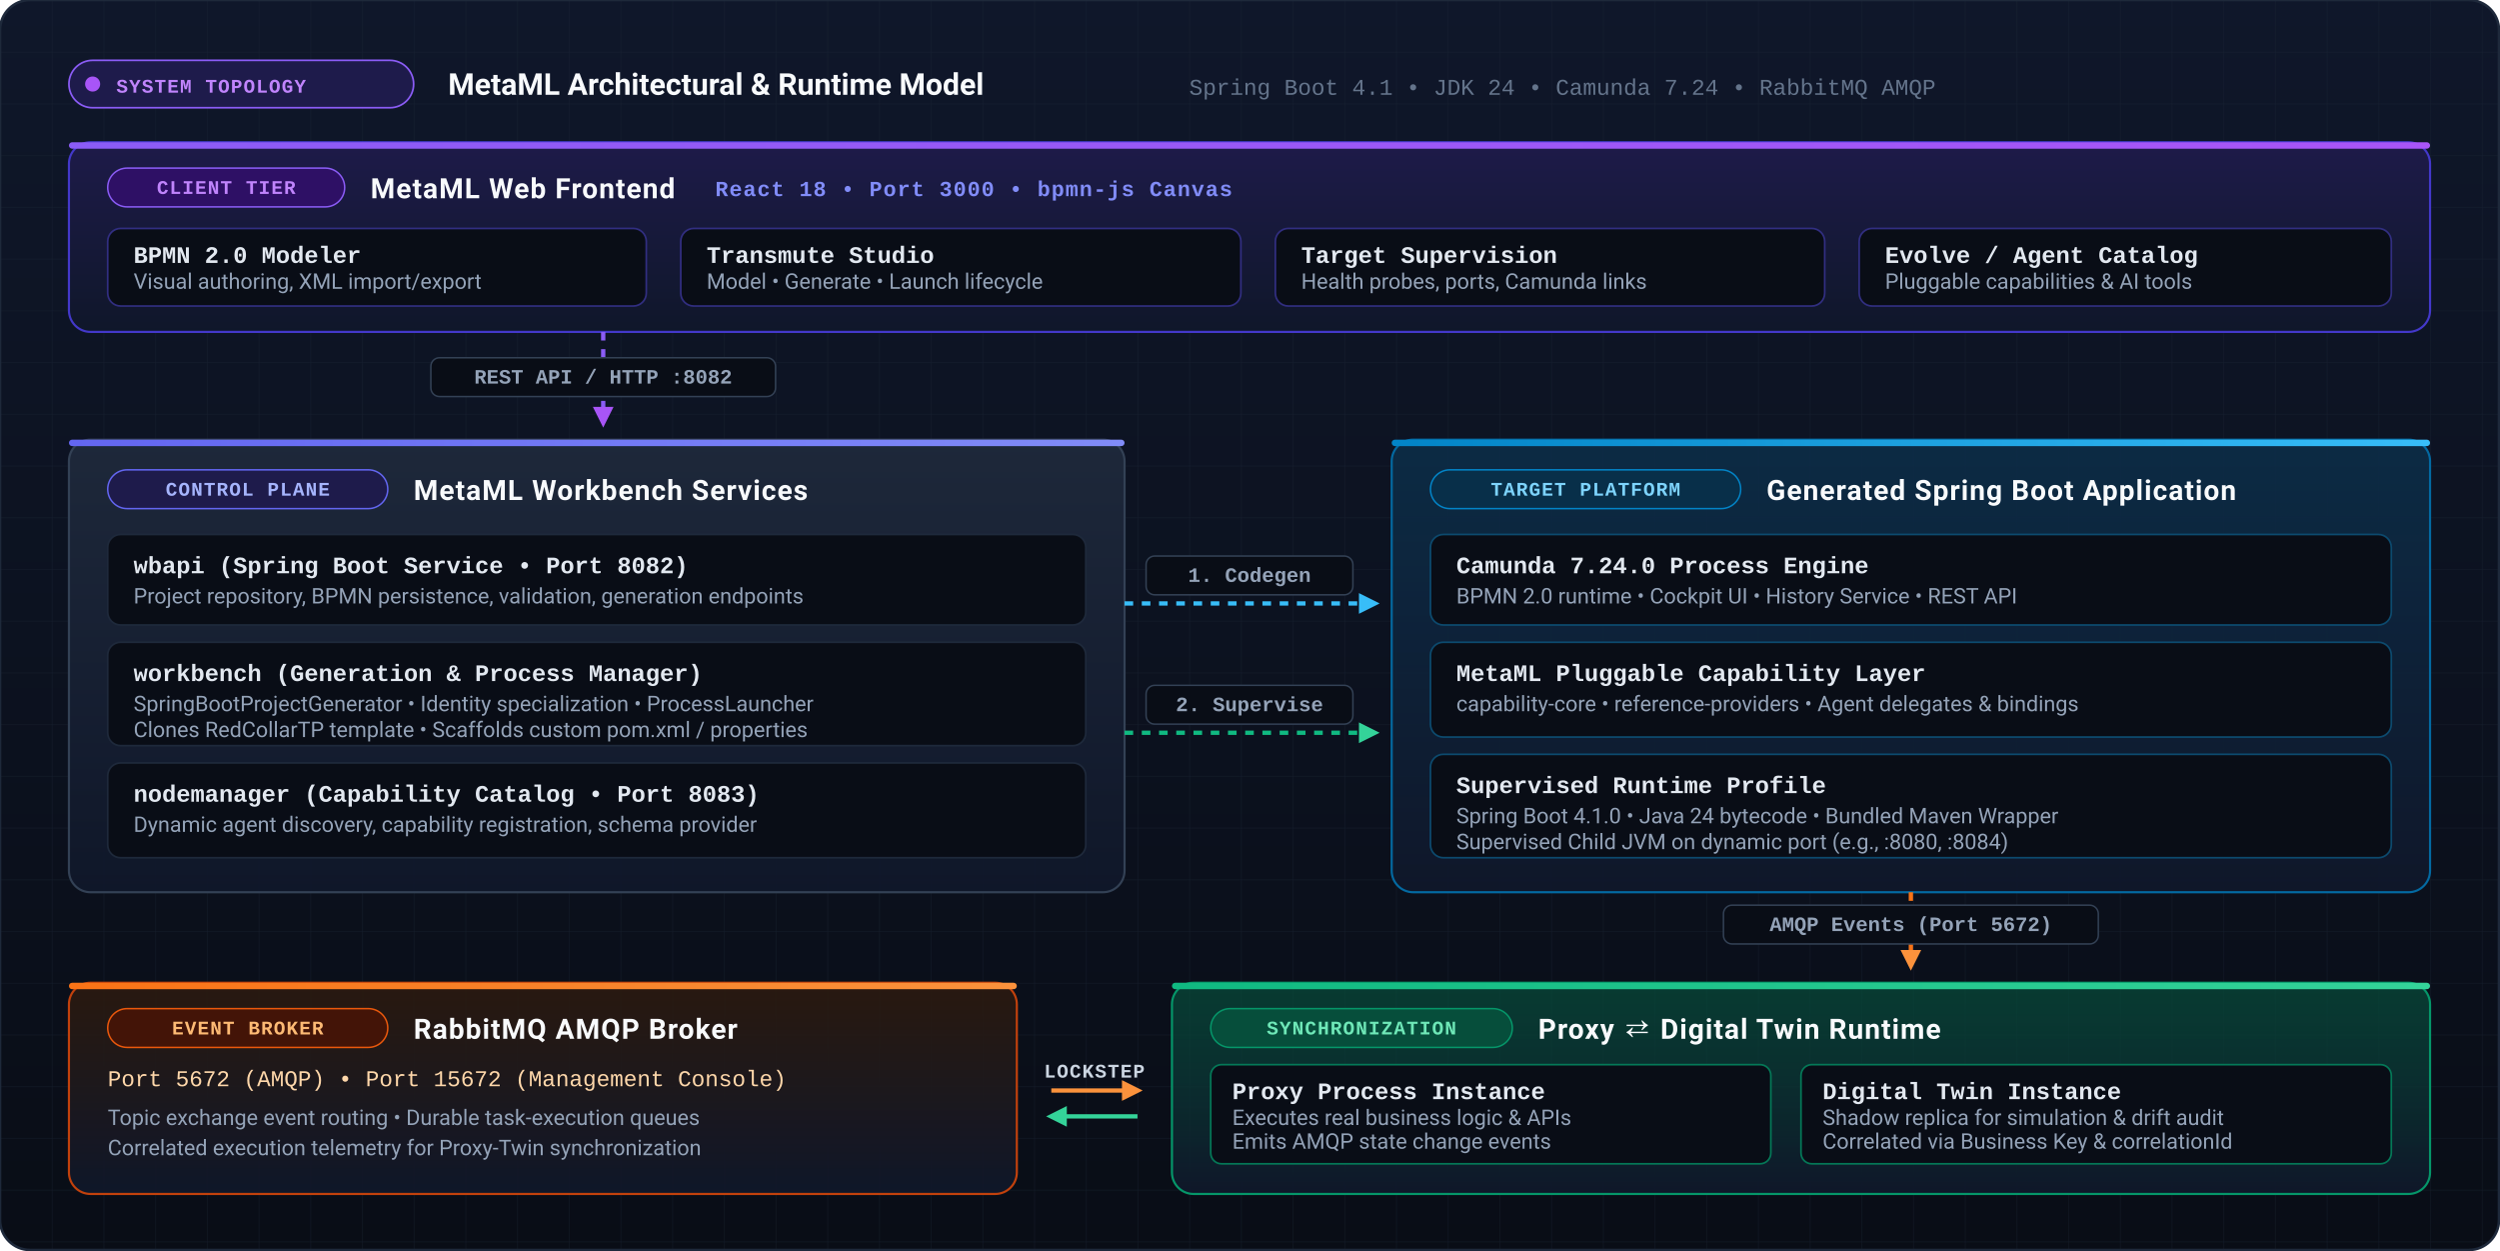
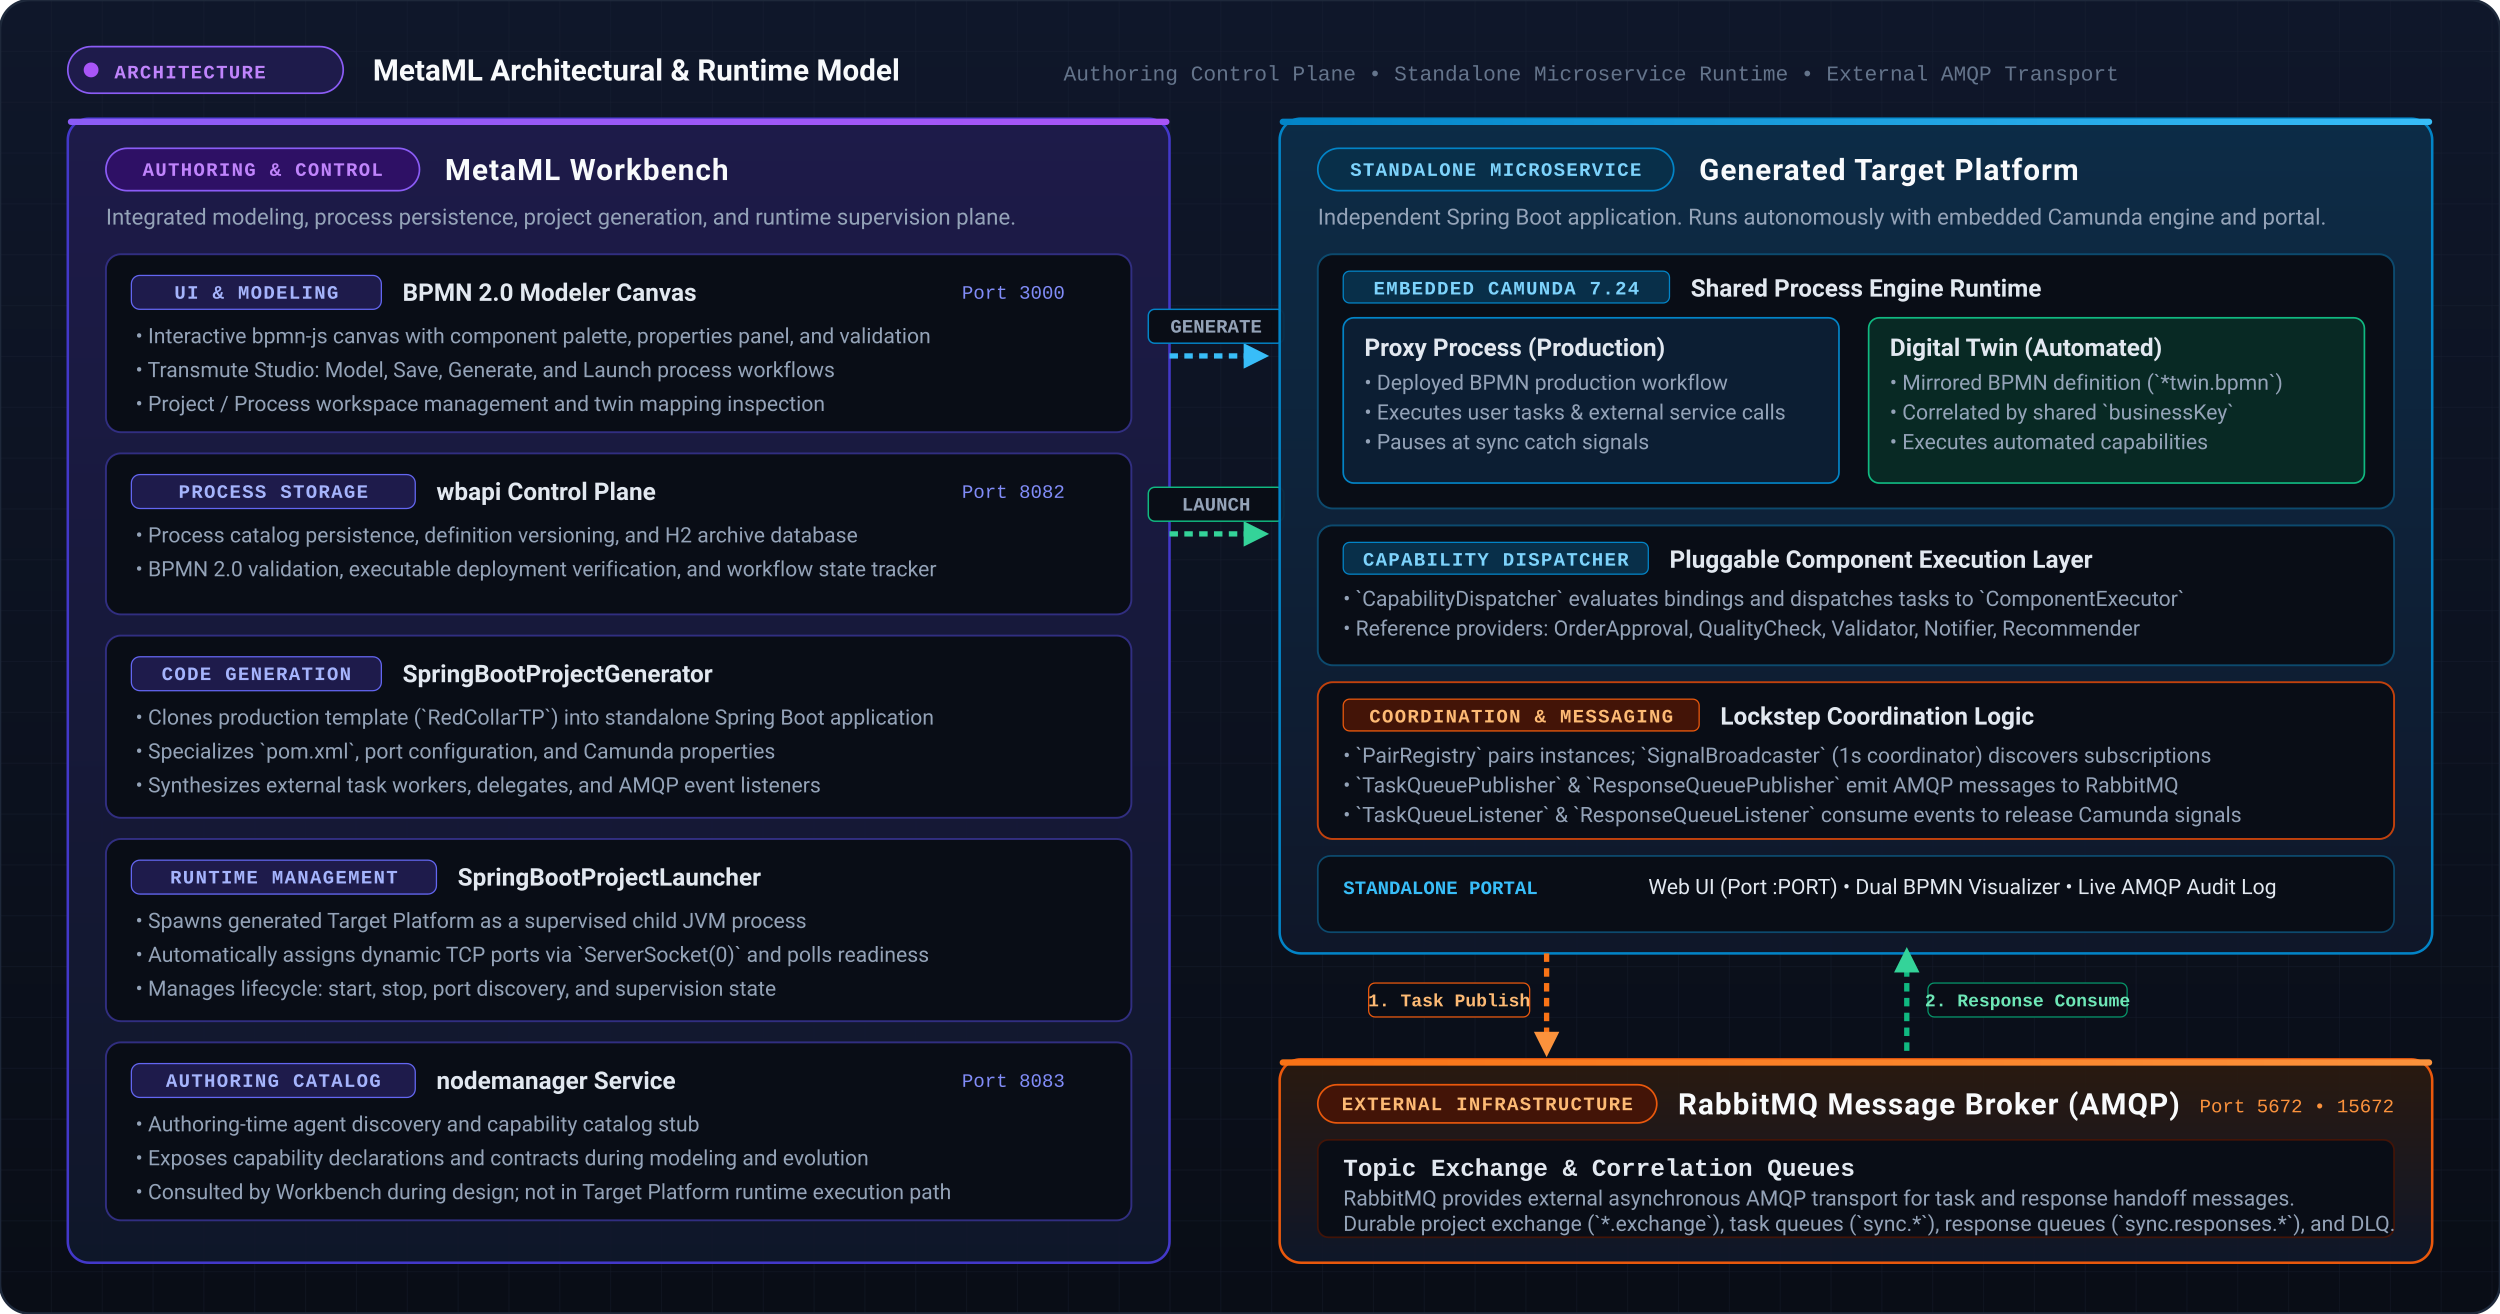
- <svg xmlns="http://www.w3.org/2000/svg" viewBox="0 0 1160 580" width="100%" height="100%">
+ <svg xmlns="http://www.w3.org/2000/svg" viewBox="0 0 1180 620" width="100%" height="100%">
  <defs>
    <linearGradient id="arch-bg" x1="0%" y1="0%" x2="0%" y2="100%">
      <stop offset="0%" stop-color="#0f172a" />
      <stop offset="100%" stop-color="#090d16" />
    </linearGradient>
-     <linearGradient id="box-ui" x1="0%" y1="0%" x2="0%" y2="100%">
+     <linearGradient id="box-metaml" x1="0%" y1="0%" x2="0%" y2="100%">
      <stop offset="0%" stop-color="#1e1b4b" stop-opacity="0.95" />
      <stop offset="100%" stop-color="#0f172a" stop-opacity="0.95" />
    </linearGradient>
-     <linearGradient id="box-api" x1="0%" y1="0%" x2="0%" y2="100%">
-       <stop offset="0%" stop-color="#1e293b" stop-opacity="0.95" />
+     <linearGradient id="box-tp" x1="0%" y1="0%" x2="0%" y2="100%">
+       <stop offset="0%" stop-color="#0c2d48" stop-opacity="0.95" />
      <stop offset="100%" stop-color="#0f172a" stop-opacity="0.95" />
    </linearGradient>
-     <linearGradient id="box-tp" x1="0%" y1="0%" x2="0%" y2="100%">
-       <stop offset="0%" stop-color="#0c2d48" stop-opacity="0.9" />
-       <stop offset="100%" stop-color="#0f172a" stop-opacity="0.95" />
-     </linearGradient>
    <linearGradient id="box-mq" x1="0%" y1="0%" x2="0%" y2="100%">
-       <stop offset="0%" stop-color="#2c1a0e" stop-opacity="0.9" />
-       <stop offset="100%" stop-color="#0f172a" stop-opacity="0.95" />
-     </linearGradient>
-     <linearGradient id="box-twin" x1="0%" y1="0%" x2="0%" y2="100%">
-       <stop offset="0%" stop-color="#064e3b" stop-opacity="0.7" />
+       <stop offset="0%" stop-color="#2c1a0e" stop-opacity="0.92" />
      <stop offset="100%" stop-color="#0f172a" stop-opacity="0.95" />
    </linearGradient>
    <linearGradient id="purple-bar" x1="0%" y1="0%" x2="100%" y2="0%">
      <stop offset="0%" stop-color="#8b5cf6" />
      <stop offset="100%" stop-color="#a855f7" />
    </linearGradient>
    <linearGradient id="blue-bar" x1="0%" y1="0%" x2="100%" y2="0%">
      <stop offset="0%" stop-color="#0284c7" />
      <stop offset="100%" stop-color="#38bdf8" />
    </linearGradient>
-     <linearGradient id="indigo-bar" x1="0%" y1="0%" x2="100%" y2="0%">
-       <stop offset="0%" stop-color="#6366f1" />
-       <stop offset="100%" stop-color="#818cf8" />
-     </linearGradient>
    <linearGradient id="orange-bar" x1="0%" y1="0%" x2="100%" y2="0%">
      <stop offset="0%" stop-color="#f97316" />
      <stop offset="100%" stop-color="#fb923c" />
    </linearGradient>
-     <linearGradient id="green-bar" x1="0%" y1="0%" x2="100%" y2="0%">
-       <stop offset="0%" stop-color="#10b981" />
-       <stop offset="100%" stop-color="#34d399" />
-     </linearGradient>
-     <filter id="glow-subtle" x="-10%" y="-10%" width="120%" height="120%">
-       <feGaussianBlur stdDeviation="2" result="blur" />
-       <feComposite in="SourceGraphic" in2="blur" operator="over" />
-     </filter>
    <pattern id="arch-grid" width="24" height="24" patternUnits="userSpaceOnUse">
      <path d="M 24 0 L 0 0 0 24" fill="none" stroke="#1e293b" stroke-width="0.5" stroke-opacity="0.5" />
    </pattern>
-     <marker id="arrow-purple" viewBox="0 0 10 10" refX="6" refY="5" markerWidth="6" markerHeight="6" orient="auto-start-reverse">
-       <path d="M 0 1 L 8 5 L 0 9 z" fill="#a855f7" />
-     </marker>
    <marker id="arrow-blue" viewBox="0 0 10 10" refX="6" refY="5" markerWidth="6" markerHeight="6" orient="auto-start-reverse">
      <path d="M 0 1 L 8 5 L 0 9 z" fill="#38bdf8" />
-     </marker>
-     <marker id="arrow-orange" viewBox="0 0 10 10" refX="6" refY="5" markerWidth="6" markerHeight="6" orient="auto-start-reverse">
-       <path d="M 0 1 L 8 5 L 0 9 z" fill="#fb923c" />
    </marker>
    <marker id="arrow-green" viewBox="0 0 10 10" refX="6" refY="5" markerWidth="6" markerHeight="6" orient="auto-start-reverse">
      <path d="M 0 1 L 8 5 L 0 9 z" fill="#34d399" />
    </marker>
-     <marker id="arrow-slate" viewBox="0 0 10 10" refX="6" refY="5" markerWidth="6" markerHeight="6" orient="auto-start-reverse">
-       <path d="M 0 1 L 8 5 L 0 9 z" fill="#64748b" />
+     <marker id="arrow-orange" viewBox="0 0 10 10" refX="6" refY="5" markerWidth="6" markerHeight="6" orient="auto-start-reverse">
+       <path d="M 0 1 L 8 5 L 0 9 z" fill="#fb923c" />
    </marker>
  </defs>
  <style>
    .mono { font-family: 'SFMono-Regular', Consolas, 'Liberation Mono', Menlo, Courier, monospace; }
    .sans { font-family: -apple-system, BlinkMacSystemFont, 'Segoe UI', Roboto, Helvetica, Arial, sans-serif; }
-     .card-title { font-size: 13px; font-weight: 700; letter-spacing: 0.5px; fill: #f8fafc; }
-     .card-subtitle { font-size: 10px; font-weight: 600; letter-spacing: 0.5px; }
-     .item-title { font-size: 11px; font-weight: 600; fill: #e2e8f0; }
+     .card-title { font-size: 14px; font-weight: 700; letter-spacing: 0.5px; fill: #f8fafc; }
+     .item-title { font-size: 11.5px; font-weight: 600; fill: #e2e8f0; }
    .item-desc { font-size: 10px; fill: #94a3b8; }
-     .badge-text { font-size: 9px; font-weight: 700; letter-spacing: 0.5px; }
-     .flow-label { font-size: 9.5px; font-weight: 600; fill: #94a3b8; }
+     .badge-text { font-size: 9px; font-weight: 700; letter-spacing: 0.6px; }
+     .flow-label { font-size: 9px; font-weight: 700; fill: #94a3b8; }
  </style>
-   <rect width="1160" height="580" rx="14" fill="url(#arch-bg)" stroke="#1e293b" stroke-width="1.2" />
-   <rect width="1160" height="580" rx="14" fill="url(#arch-grid)" />
-   <g transform="translate(32, 28)">
-     <rect x="0" y="0" width="160" height="22" rx="11" fill="#1e1b4b" stroke="#8b5cf6" stroke-width="0.8" />
+   <rect width="1180" height="620" rx="14" fill="url(#arch-bg)" stroke="#1e293b" stroke-width="1.2" />
+   <rect width="1180" height="620" rx="14" fill="url(#arch-grid)" />
+   <g transform="translate(32, 22)">
+     <rect x="0" y="0" width="130" height="22" rx="11" fill="#1e1b4b" stroke="#8b5cf6" stroke-width="0.8" />
    <circle cx="11" cy="11" r="3.5" fill="#a855f7" />
-     <text x="22" y="15" class="mono badge-text" fill="#c084fc">SYSTEM TOPOLOGY</text>
-     <text x="176" y="16" class="sans" font-size="14" font-weight="700" fill="#f8fafc">MetaML Architectural &amp; Runtime Model</text>
-     <text x="520" y="16" class="mono" font-size="10.5" fill="#64748b">Spring Boot 4.1 • JDK 24 • Camunda 7.24 • RabbitMQ AMQP</text>
-   </g>
-   <g transform="translate(32, 66)">
-     <rect width="1096" height="88" rx="10" fill="url(#box-ui)" stroke="#4338ca" stroke-width="1" />
-     <rect width="1096" height="3" rx="1.5" fill="url(#purple-bar)" />
-     <rect x="18" y="12" width="110" height="18" rx="9" fill="#2e1065" stroke="#8b5cf6" stroke-width="0.7" />
-     <text x="73" y="24" class="mono badge-text" fill="#c084fc" text-anchor="middle">CLIENT TIER</text>
-     <text x="140" y="26" class="sans card-title">MetaML Web Frontend</text>
-     <text x="300" y="25" class="mono card-subtitle" fill="#818cf8">React 18 • Port 3000 • bpmn-js Canvas</text>
-     <g transform="translate(18, 40)">
-       <rect width="250" height="36" rx="6" fill="#090d16" stroke="#312e81" stroke-width="0.8" />
-       <text x="12" y="16" class="mono item-title" fill="#e0e7ff">BPMN 2.0 Modeler</text>
-       <text x="12" y="28" class="sans item-desc">Visual authoring, XML import/export</text>
-     </g>
-     <g transform="translate(284, 40)">
-       <rect width="260" height="36" rx="6" fill="#090d16" stroke="#312e81" stroke-width="0.8" />
-       <text x="12" y="16" class="mono item-title" fill="#e0e7ff">Transmute Studio</text>
-       <text x="12" y="28" class="sans item-desc">Model • Generate • Launch lifecycle</text>
-     </g>
-     <g transform="translate(560, 40)">
-       <rect width="255" height="36" rx="6" fill="#090d16" stroke="#312e81" stroke-width="0.8" />
-       <text x="12" y="16" class="mono item-title" fill="#e0e7ff">Target Supervision</text>
-       <text x="12" y="28" class="sans item-desc">Health probes, ports, Camunda links</text>
-     </g>
-     <g transform="translate(831, 40)">
-       <rect width="247" height="36" rx="6" fill="#090d16" stroke="#312e81" stroke-width="0.8" />
-       <text x="12" y="16" class="mono item-title" fill="#e0e7ff">Evolve / Agent Catalog</text>
-       <text x="12" y="28" class="sans item-desc">Pluggable capabilities &amp; AI tools</text>
-     </g>
-   </g>
-   <path d="M 280 154 L 280 196" stroke="#8b5cf6" stroke-width="2" stroke-dasharray="4 4" marker-end="url(#arrow-purple)" />
-   <rect x="200" y="166" width="160" height="18" rx="4" fill="#090d16" stroke="#334155" stroke-width="0.7" />
-   <text x="280" y="178" class="mono flow-label" text-anchor="middle" fill="#c084fc">REST API / HTTP :8082</text>
-   <g transform="translate(32, 204)">
-     <rect width="490" height="210" rx="10" fill="url(#box-api)" stroke="#334155" stroke-width="1" />
-     <rect width="490" height="3" rx="1.5" fill="url(#indigo-bar)" />
-     <rect x="18" y="14" width="130" height="18" rx="9" fill="#1e1b4b" stroke="#6366f1" stroke-width="0.7" />
-     <text x="83" y="26" class="mono badge-text" fill="#a5b4fc" text-anchor="middle">CONTROL PLANE</text>
-     <text x="160" y="28" class="sans card-title">MetaML Workbench Services</text>
-     <g transform="translate(18, 44)">
-       <rect width="454" height="42" rx="6" fill="#090d16" stroke="#1e293b" stroke-width="0.8" />
-       <text x="12" y="18" class="mono item-title" fill="#c7d2fe">wbapi (Spring Boot Service • Port 8082)</text>
-       <text x="12" y="32" class="sans item-desc">Project repository, BPMN persistence, validation, generation endpoints</text>
-     </g>
-     <g transform="translate(18, 94)">
-       <rect width="454" height="48" rx="6" fill="#090d16" stroke="#1e293b" stroke-width="0.8" />
-       <text x="12" y="18" class="mono item-title" fill="#c7d2fe">workbench (Generation &amp; Process Manager)</text>
-       <text x="12" y="32" class="sans item-desc">SpringBootProjectGenerator • Identity specialization • ProcessLauncher</text>
-       <text x="12" y="44" class="sans item-desc" fill="#64748b">Clones RedCollarTP template • Scaffolds custom pom.xml / properties</text>
-     </g>
-     <g transform="translate(18, 150)">
-       <rect width="454" height="44" rx="6" fill="#090d16" stroke="#1e293b" stroke-width="0.8" />
-       <text x="12" y="18" class="mono item-title" fill="#c7d2fe">nodemanager (Capability Catalog • Port 8083)</text>
-       <text x="12" y="32" class="sans item-desc">Dynamic agent discovery, capability registration, schema provider</text>
-     </g>
-   </g>
-   <path d="M 522 280 L 638 280" stroke="#38bdf8" stroke-width="2" stroke-dasharray="4 4" marker-end="url(#arrow-blue)" />
-   <rect x="532" y="258" width="96" height="18" rx="4" fill="#090d16" stroke="#334155" stroke-width="0.7" />
-   <text x="580" y="270" class="mono flow-label" text-anchor="middle" fill="#38bdf8">1. Codegen</text>
-   <path d="M 522 340 L 638 340" stroke="#10b981" stroke-width="2" stroke-dasharray="4 4" marker-end="url(#arrow-green)" />
-   <rect x="532" y="318" width="96" height="18" rx="4" fill="#090d16" stroke="#334155" stroke-width="0.7" />
-   <text x="580" y="330" class="mono flow-label" text-anchor="middle" fill="#34d399">2. Supervise</text>
-   <g transform="translate(646, 204)">
-     <rect width="482" height="210" rx="10" fill="url(#box-tp)" stroke="#0369a1" stroke-width="1" />
-     <rect width="482" height="3" rx="1.5" fill="url(#blue-bar)" />
-     <rect x="18" y="14" width="144" height="18" rx="9" fill="#082f49" stroke="#0284c7" stroke-width="0.7" />
-     <text x="90" y="26" class="mono badge-text" fill="#7dd3fc" text-anchor="middle">TARGET PLATFORM</text>
-     <text x="174" y="28" class="sans card-title">Generated Spring Boot Application</text>
-     <g transform="translate(18, 44)">
-       <rect width="446" height="42" rx="6" fill="#090d16" stroke="#0c4a6e" stroke-width="0.8" />
-       <text x="12" y="18" class="mono item-title" fill="#bae6fd">Camunda 7.24.0 Process Engine</text>
-       <text x="12" y="32" class="sans item-desc">BPMN 2.0 runtime • Cockpit UI • History Service • REST API</text>
-     </g>
-     <g transform="translate(18, 94)">
-       <rect width="446" height="44" rx="6" fill="#090d16" stroke="#0c4a6e" stroke-width="0.8" />
-       <text x="12" y="18" class="mono item-title" fill="#bae6fd">MetaML Pluggable Capability Layer</text>
-       <text x="12" y="32" class="sans item-desc">capability-core • reference-providers • Agent delegates &amp; bindings</text>
-     </g>
-     <g transform="translate(18, 146)">
-       <rect width="446" height="48" rx="6" fill="#090d16" stroke="#0c4a6e" stroke-width="0.8" />
-       <text x="12" y="18" class="mono item-title" fill="#bae6fd">Supervised Runtime Profile</text>
-       <text x="12" y="32" class="sans item-desc">Spring Boot 4.1.0 • Java 24 bytecode • Bundled Maven Wrapper</text>
-       <text x="12" y="44" class="sans item-desc" fill="#38bdf8">Supervised Child JVM on dynamic port (e.g., :8080, :8084)</text>
-     </g>
-   </g>
-   <path d="M 887 414 L 887 448" stroke="#f97316" stroke-width="2" stroke-dasharray="4 4" marker-end="url(#arrow-orange)" />
-   <rect x="800" y="420" width="174" height="18" rx="4" fill="#090d16" stroke="#334155" stroke-width="0.7" />
-   <text x="887" y="432" class="mono flow-label" text-anchor="middle" fill="#fb923c">AMQP Events (Port 5672)</text>
-   <g transform="translate(32, 456)">
-     <g transform="translate(0, 0)">
-       <rect width="440" height="98" rx="10" fill="url(#box-mq)" stroke="#c2410c" stroke-width="1" />
-       <rect width="440" height="3" rx="1.5" fill="url(#orange-bar)" />
-       <rect x="18" y="12" width="130" height="18" rx="9" fill="#431407" stroke="#ea580c" stroke-width="0.7" />
-       <text x="83" y="24" class="mono badge-text" fill="#fdba74" text-anchor="middle">EVENT BROKER</text>
-       <text x="160" y="26" class="sans card-title">RabbitMQ AMQP Broker</text>
-       <text x="18" y="48" class="mono" font-size="10.5" fill="#fed7aa">Port 5672 (AMQP) • Port 15672 (Management Console)</text>
-       <text x="18" y="66" class="sans item-desc">Topic exchange event routing • Durable task-execution queues</text>
-       <text x="18" y="80" class="sans item-desc">Correlated execution telemetry for Proxy-Twin synchronization</text>
-     </g>
-     <g transform="translate(448, 38)">
-       <path d="M 8 12 L 48 12" stroke="#fb923c" stroke-width="2" marker-end="url(#arrow-orange)" />
-       <path d="M 48 24 L 8 24" stroke="#34d399" stroke-width="2" marker-end="url(#arrow-green)" />
-       <text x="28" y="6" class="mono badge-text" fill="#cbd5e1" text-anchor="middle">LOCKSTEP</text>
-     </g>
-     <g transform="translate(512, 0)">
-       <rect width="584" height="98" rx="10" fill="url(#box-twin)" stroke="#059669" stroke-width="1" />
-       <rect width="584" height="3" rx="1.5" fill="url(#green-bar)" />
-       <rect x="18" y="12" width="140" height="18" rx="9" fill="#064e3b" stroke="#059669" stroke-width="0.7" />
-       <text x="88" y="24" class="mono badge-text" fill="#6ee7b7" text-anchor="middle">SYNCHRONIZATION</text>
-       <text x="170" y="26" class="sans card-title">Proxy ⇄ Digital Twin Runtime</text>
-       <g transform="translate(18, 38)">
-         <rect width="260" height="46" rx="5" fill="#090d16" stroke="#047857" stroke-width="0.8" />
-         <text x="10" y="16" class="mono item-title" fill="#a7f3d0">Proxy Process Instance</text>
-         <text x="10" y="28" class="sans item-desc">Executes real business logic &amp; APIs</text>
-         <text x="10" y="39" class="sans item-desc" fill="#6ee7b7">Emits AMQP state change events</text>
+     <text x="22" y="15" class="mono badge-text" fill="#c084fc">ARCHITECTURE</text>
+     <text x="144" y="16" class="sans" font-size="14" font-weight="700" fill="#f8fafc">MetaML Architectural &amp; Runtime Model</text>
+     <text x="470" y="16" class="mono" font-size="10" fill="#64748b">Authoring Control Plane • Standalone Microservice Runtime • External AMQP Transport</text>
+   </g>
+   <g transform="translate(32, 56)">
+     <rect width="520" height="540" rx="10" fill="url(#box-metaml)" stroke="#4338ca" stroke-width="1.2" />
+     <rect width="520" height="3" rx="1.5" fill="url(#purple-bar)" />
+     <rect x="18" y="14" width="148" height="20" rx="10" fill="#2e1065" stroke="#8b5cf6" stroke-width="0.8" />
+     <text x="92" y="27" class="mono badge-text" fill="#c084fc" text-anchor="middle">AUTHORING &amp; CONTROL</text>
+     <text x="178" y="29" class="sans card-title">MetaML Workbench</text>
+     <text x="18" y="50" class="sans" font-size="10.5" fill="#94a3b8">
+       Integrated modeling, process persistence, project generation, and runtime supervision plane.
+     </text>
+     <g transform="translate(18, 64)">
+       <rect width="484" height="84" rx="7" fill="#090d16" stroke="#312e81" stroke-width="0.9" />
+       <rect x="12" y="10" width="118" height="16" rx="4" fill="#1e1b4b" stroke="#6366f1" stroke-width="0.6" />
+       <text x="71" y="21" class="mono badge-text" fill="#a5b4fc" text-anchor="middle">UI &amp; MODELING</text>
+       <text x="140" y="22" class="sans item-title">BPMN 2.0 Modeler Canvas</text>
+       <text x="404" y="21" class="mono" font-size="9" fill="#818cf8">Port 3000</text>
+       <text x="14" y="42" class="sans item-desc">• Interactive bpmn-js canvas with component palette, properties panel, and validation</text>
+       <text x="14" y="58" class="sans item-desc">• Transmute Studio: Model, Save, Generate, and Launch process workflows</text>
+       <text x="14" y="74" class="sans item-desc">• Project / Process workspace management and twin mapping inspection</text>
+     </g>
+     <g transform="translate(18, 158)">
+       <rect width="484" height="76" rx="7" fill="#090d16" stroke="#312e81" stroke-width="0.9" />
+       <rect x="12" y="10" width="134" height="16" rx="4" fill="#1e1b4b" stroke="#6366f1" stroke-width="0.6" />
+       <text x="79" y="21" class="mono badge-text" fill="#a5b4fc" text-anchor="middle">PROCESS STORAGE</text>
+       <text x="156" y="22" class="sans item-title">wbapi Control Plane</text>
+       <text x="404" y="21" class="mono" font-size="9" fill="#818cf8">Port 8082</text>
+       <text x="14" y="42" class="sans item-desc">• Process catalog persistence, definition versioning, and H2 archive database</text>
+       <text x="14" y="58" class="sans item-desc">• BPMN 2.0 validation, executable deployment verification, and workflow state tracker</text>
+     </g>
+     <g transform="translate(18, 244)">
+       <rect width="484" height="86" rx="7" fill="#090d16" stroke="#312e81" stroke-width="0.9" />
+       <rect x="12" y="10" width="118" height="16" rx="4" fill="#1e1b4b" stroke="#6366f1" stroke-width="0.6" />
+       <text x="71" y="21" class="mono badge-text" fill="#a5b4fc" text-anchor="middle">CODE GENERATION</text>
+       <text x="140" y="22" class="sans item-title">SpringBootProjectGenerator</text>
+       <text x="14" y="42" class="sans item-desc">• Clones production template (`RedCollarTP`) into standalone Spring Boot application</text>
+       <text x="14" y="58" class="sans item-desc">• Specializes `pom.xml`, port configuration, and Camunda properties</text>
+       <text x="14" y="74" class="sans item-desc">• Synthesizes external task workers, delegates, and AMQP event listeners</text>
+     </g>
+     <g transform="translate(18, 340)">
+       <rect width="484" height="86" rx="7" fill="#090d16" stroke="#312e81" stroke-width="0.9" />
+       <rect x="12" y="10" width="144" height="16" rx="4" fill="#1e1b4b" stroke="#6366f1" stroke-width="0.6" />
+       <text x="84" y="21" class="mono badge-text" fill="#a5b4fc" text-anchor="middle">RUNTIME MANAGEMENT</text>
+       <text x="166" y="22" class="sans item-title">SpringBootProjectLauncher</text>
+       <text x="14" y="42" class="sans item-desc">• Spawns generated Target Platform as a supervised child JVM process</text>
+       <text x="14" y="58" class="sans item-desc">• Automatically assigns dynamic TCP ports via `ServerSocket(0)` and polls readiness</text>
+       <text x="14" y="74" class="sans item-desc">• Manages lifecycle: start, stop, port discovery, and supervision state</text>
+     </g>
+     <g transform="translate(18, 436)">
+       <rect width="484" height="84" rx="7" fill="#090d16" stroke="#312e81" stroke-width="0.9" />
+       <rect x="12" y="10" width="134" height="16" rx="4" fill="#1e1b4b" stroke="#6366f1" stroke-width="0.6" />
+       <text x="79" y="21" class="mono badge-text" fill="#a5b4fc" text-anchor="middle">AUTHORING CATALOG</text>
+       <text x="156" y="22" class="sans item-title">nodemanager Service</text>
+       <text x="404" y="21" class="mono" font-size="9" fill="#818cf8">Port 8083</text>
+       <text x="14" y="42" class="sans item-desc">• Authoring-time agent discovery and capability catalog stub</text>
+       <text x="14" y="58" class="sans item-desc">• Exposes capability declarations and contracts during modeling and evolution</text>
+       <text x="14" y="74" class="sans item-desc" fill="#64748b">• Consulted by Workbench during design; not in Target Platform runtime execution path</text>
+     </g>
+   </g>
+   <g transform="translate(552, 168)">
+     <path d="M 0 0 L 44 0" stroke="#38bdf8" stroke-width="2.5" stroke-dasharray="4 3" marker-end="url(#arrow-blue)" />
+     <rect x="-10" y="-22" width="64" height="16" rx="3" fill="#090d16" stroke="#0284c7" stroke-width="0.7" />
+     <text x="22" y="-11" class="mono flow-label" text-anchor="middle" fill="#38bdf8">GENERATE</text>
+     <path d="M 0 84 L 44 84" stroke="#34d399" stroke-width="2.5" stroke-dasharray="4 3" marker-end="url(#arrow-green)" />
+     <rect x="-10" y="62" width="64" height="16" rx="3" fill="#090d16" stroke="#10b981" stroke-width="0.7" />
+     <text x="22" y="73" class="mono flow-label" text-anchor="middle" fill="#34d399">LAUNCH</text>
+   </g>
+   <g transform="translate(604, 56)">
+     <rect width="544" height="394" rx="10" fill="url(#box-tp)" stroke="#0284c7" stroke-width="1.2" />
+     <rect width="544" height="3" rx="1.5" fill="url(#blue-bar)" />
+     <rect x="18" y="14" width="168" height="20" rx="10" fill="#082f49" stroke="#0284c7" stroke-width="0.8" />
+     <text x="102" y="27" class="mono badge-text" fill="#7dd3fc" text-anchor="middle">STANDALONE MICROSERVICE</text>
+     <text x="198" y="29" class="sans card-title">Generated Target Platform</text>
+     <text x="18" y="50" class="sans" font-size="10.5" fill="#94a3b8">
+       Independent Spring Boot application. Runs autonomously with embedded Camunda engine and portal.
+     </text>
+     <g transform="translate(18, 64)">
+       <rect width="508" height="120" rx="7" fill="#090d16" stroke="#0c4a6e" stroke-width="0.9" />
+       <rect x="12" y="8" width="154" height="15" rx="3" fill="#082f49" stroke="#0284c7" stroke-width="0.6" />
+       <text x="89" y="19" class="mono badge-text" fill="#7dd3fc" text-anchor="middle">EMBEDDED CAMUNDA 7.24</text>
+       <text x="176" y="20" class="sans item-title">Shared Process Engine Runtime</text>
+       <g transform="translate(12, 30)">
+         <rect width="234" height="78" rx="5" fill="#0c1e33" stroke="#0284c7" stroke-width="0.8" />
+         <text x="10" y="18" class="sans item-title" fill="#38bdf8">Proxy Process (Production)</text>
+         <text x="10" y="34" class="sans item-desc">• Deployed BPMN production workflow</text>
+         <text x="10" y="48" class="sans item-desc">• Executes user tasks &amp; external service calls</text>
+         <text x="10" y="62" class="sans item-desc" fill="#7dd3fc">• Pauses at sync catch signals</text>
+         <g transform="translate(248, 0)">
+           <rect width="234" height="78" rx="5" fill="#082924" stroke="#10b981" stroke-width="0.8" />
+           <text x="10" y="18" class="sans item-title" fill="#34d399">Digital Twin (Automated)</text>
+           <text x="10" y="34" class="sans item-desc">• Mirrored BPMN definition (`*twin.bpmn`)</text>
+           <text x="10" y="48" class="sans item-desc">• Correlated by shared `businessKey`</text>
+           <text x="10" y="62" class="sans item-desc" fill="#6ee7b7">• Executes automated capabilities</text>
+         </g>
      </g>
-       <g transform="translate(292, 38)">
-         <rect width="274" height="46" rx="5" fill="#090d16" stroke="#047857" stroke-width="0.8" />
-         <text x="10" y="16" class="mono item-title" fill="#a7f3d0">Digital Twin Instance</text>
-         <text x="10" y="28" class="sans item-desc">Shadow replica for simulation &amp; drift audit</text>
-         <text x="10" y="39" class="sans item-desc" fill="#6ee7b7">Correlated via Business Key &amp; correlationId</text>
-       </g>
+     </g>
+     <g transform="translate(18, 192)">
+       <rect width="508" height="66" rx="7" fill="#090d16" stroke="#0c4a6e" stroke-width="0.9" />
+       <rect x="12" y="8" width="144" height="15" rx="3" fill="#082f49" stroke="#0284c7" stroke-width="0.6" />
+       <text x="84" y="19" class="mono badge-text" fill="#7dd3fc" text-anchor="middle">CAPABILITY DISPATCHER</text>
+       <text x="166" y="20" class="sans item-title">Pluggable Component Execution Layer</text>
+       <text x="12" y="38" class="sans item-desc">• `CapabilityDispatcher` evaluates bindings and dispatches tasks to `ComponentExecutor`</text>
+       <text x="12" y="52" class="sans item-desc">• Reference providers: OrderApproval, QualityCheck, Validator, Notifier, Recommender</text>
+     </g>
+     <g transform="translate(18, 266)">
+       <rect width="508" height="74" rx="7" fill="#090d16" stroke="#c2410c" stroke-width="0.9" />
+       <rect x="12" y="8" width="168" height="15" rx="3" fill="#431407" stroke="#ea580c" stroke-width="0.6" />
+       <text x="96" y="19" class="mono badge-text" fill="#fdba74" text-anchor="middle">COORDINATION &amp; MESSAGING</text>
+       <text x="190" y="20" class="sans item-title">Lockstep Coordination Logic</text>
+       <text x="12" y="38" class="sans item-desc">• `PairRegistry` pairs instances; `SignalBroadcaster` (1s coordinator) discovers subscriptions</text>
+       <text x="12" y="52" class="sans item-desc">• `TaskQueuePublisher` &amp; `ResponseQueuePublisher` emit AMQP messages to RabbitMQ</text>
+       <text x="12" y="66" class="sans item-desc" fill="#fb923c">• `TaskQueueListener` &amp; `ResponseQueueListener` consume events to release Camunda signals</text>
+     </g>
+     <g transform="translate(18, 348)">
+       <rect width="508" height="36" rx="6" fill="#090d16" stroke="#0c4a6e" stroke-width="0.8" />
+       <text x="12" y="18" class="mono" font-size="9" font-weight="700" fill="#38bdf8">STANDALONE PORTAL</text>
+       <text x="156" y="18" class="sans" font-size="10" fill="#e2e8f0">Web UI (Port :PORT) • Dual BPMN Visualizer • Live AMQP Audit Log</text>
+     </g>
+   </g>
+ 
+   
+    RabbitMQ (External)      --&gt;
+   
+   <g transform="translate(730, 450)">
+     <path d="M 0 0 L 0 46" stroke="#f97316" stroke-width="2.5" stroke-dasharray="4 3" marker-end="url(#arrow-orange)" />
+     <rect x="-84" y="14" width="76" height="16" rx="3" fill="#090d16" stroke="#ea580c" stroke-width="0.6" />
+     <text x="-46" y="25" class="mono" font-size="8.5" font-weight="600" fill="#fdba74" text-anchor="middle">1. Task Publish</text>
+     <path d="M 170 46 L 170 0" stroke="#10b981" stroke-width="2.5" stroke-dasharray="4 3" marker-end="url(#arrow-green)" />
+     <rect x="180" y="14" width="94" height="16" rx="3" fill="#090d16" stroke="#059669" stroke-width="0.6" />
+     <text x="227" y="25" class="mono" font-size="8.5" font-weight="600" fill="#6ee7b7" text-anchor="middle">2. Response Consume</text>
+   </g>
+   <g transform="translate(604, 500)">
+     <rect width="544" height="96" rx="10" fill="url(#box-mq)" stroke="#ea580c" stroke-width="1.2" />
+     <rect width="544" height="3" rx="1.5" fill="url(#orange-bar)" />
+     <rect x="18" y="12" width="160" height="18" rx="9" fill="#431407" stroke="#ea580c" stroke-width="0.8" />
+     <text x="98" y="24" class="mono badge-text" fill="#fdba74" text-anchor="middle">EXTERNAL INFRASTRUCTURE</text>
+     <text x="188" y="26" class="sans card-title">RabbitMQ Message Broker (AMQP)</text>
+     <text x="526" y="25" class="mono" font-size="9" fill="#fb923c" text-anchor="end">Port 5672 • 15672</text>
+     <g transform="translate(18, 38)">
+       <rect width="508" height="46" rx="5" fill="#090d16" stroke="#431407" stroke-width="0.8" />
+       <text x="12" y="17" class="mono item-title" fill="#fed7aa">Topic Exchange &amp; Correlation Queues</text>
+       <text x="12" y="31" class="sans item-desc">RabbitMQ provides external asynchronous AMQP transport for task and response handoff messages.</text>
+       <text x="12" y="43" class="sans item-desc" fill="#fdba74">Durable project exchange (`*.exchange`), task queues (`sync.*`), response queues (`sync.responses.*`), and DLQ.</text>
    </g>
  </g>
</svg>
